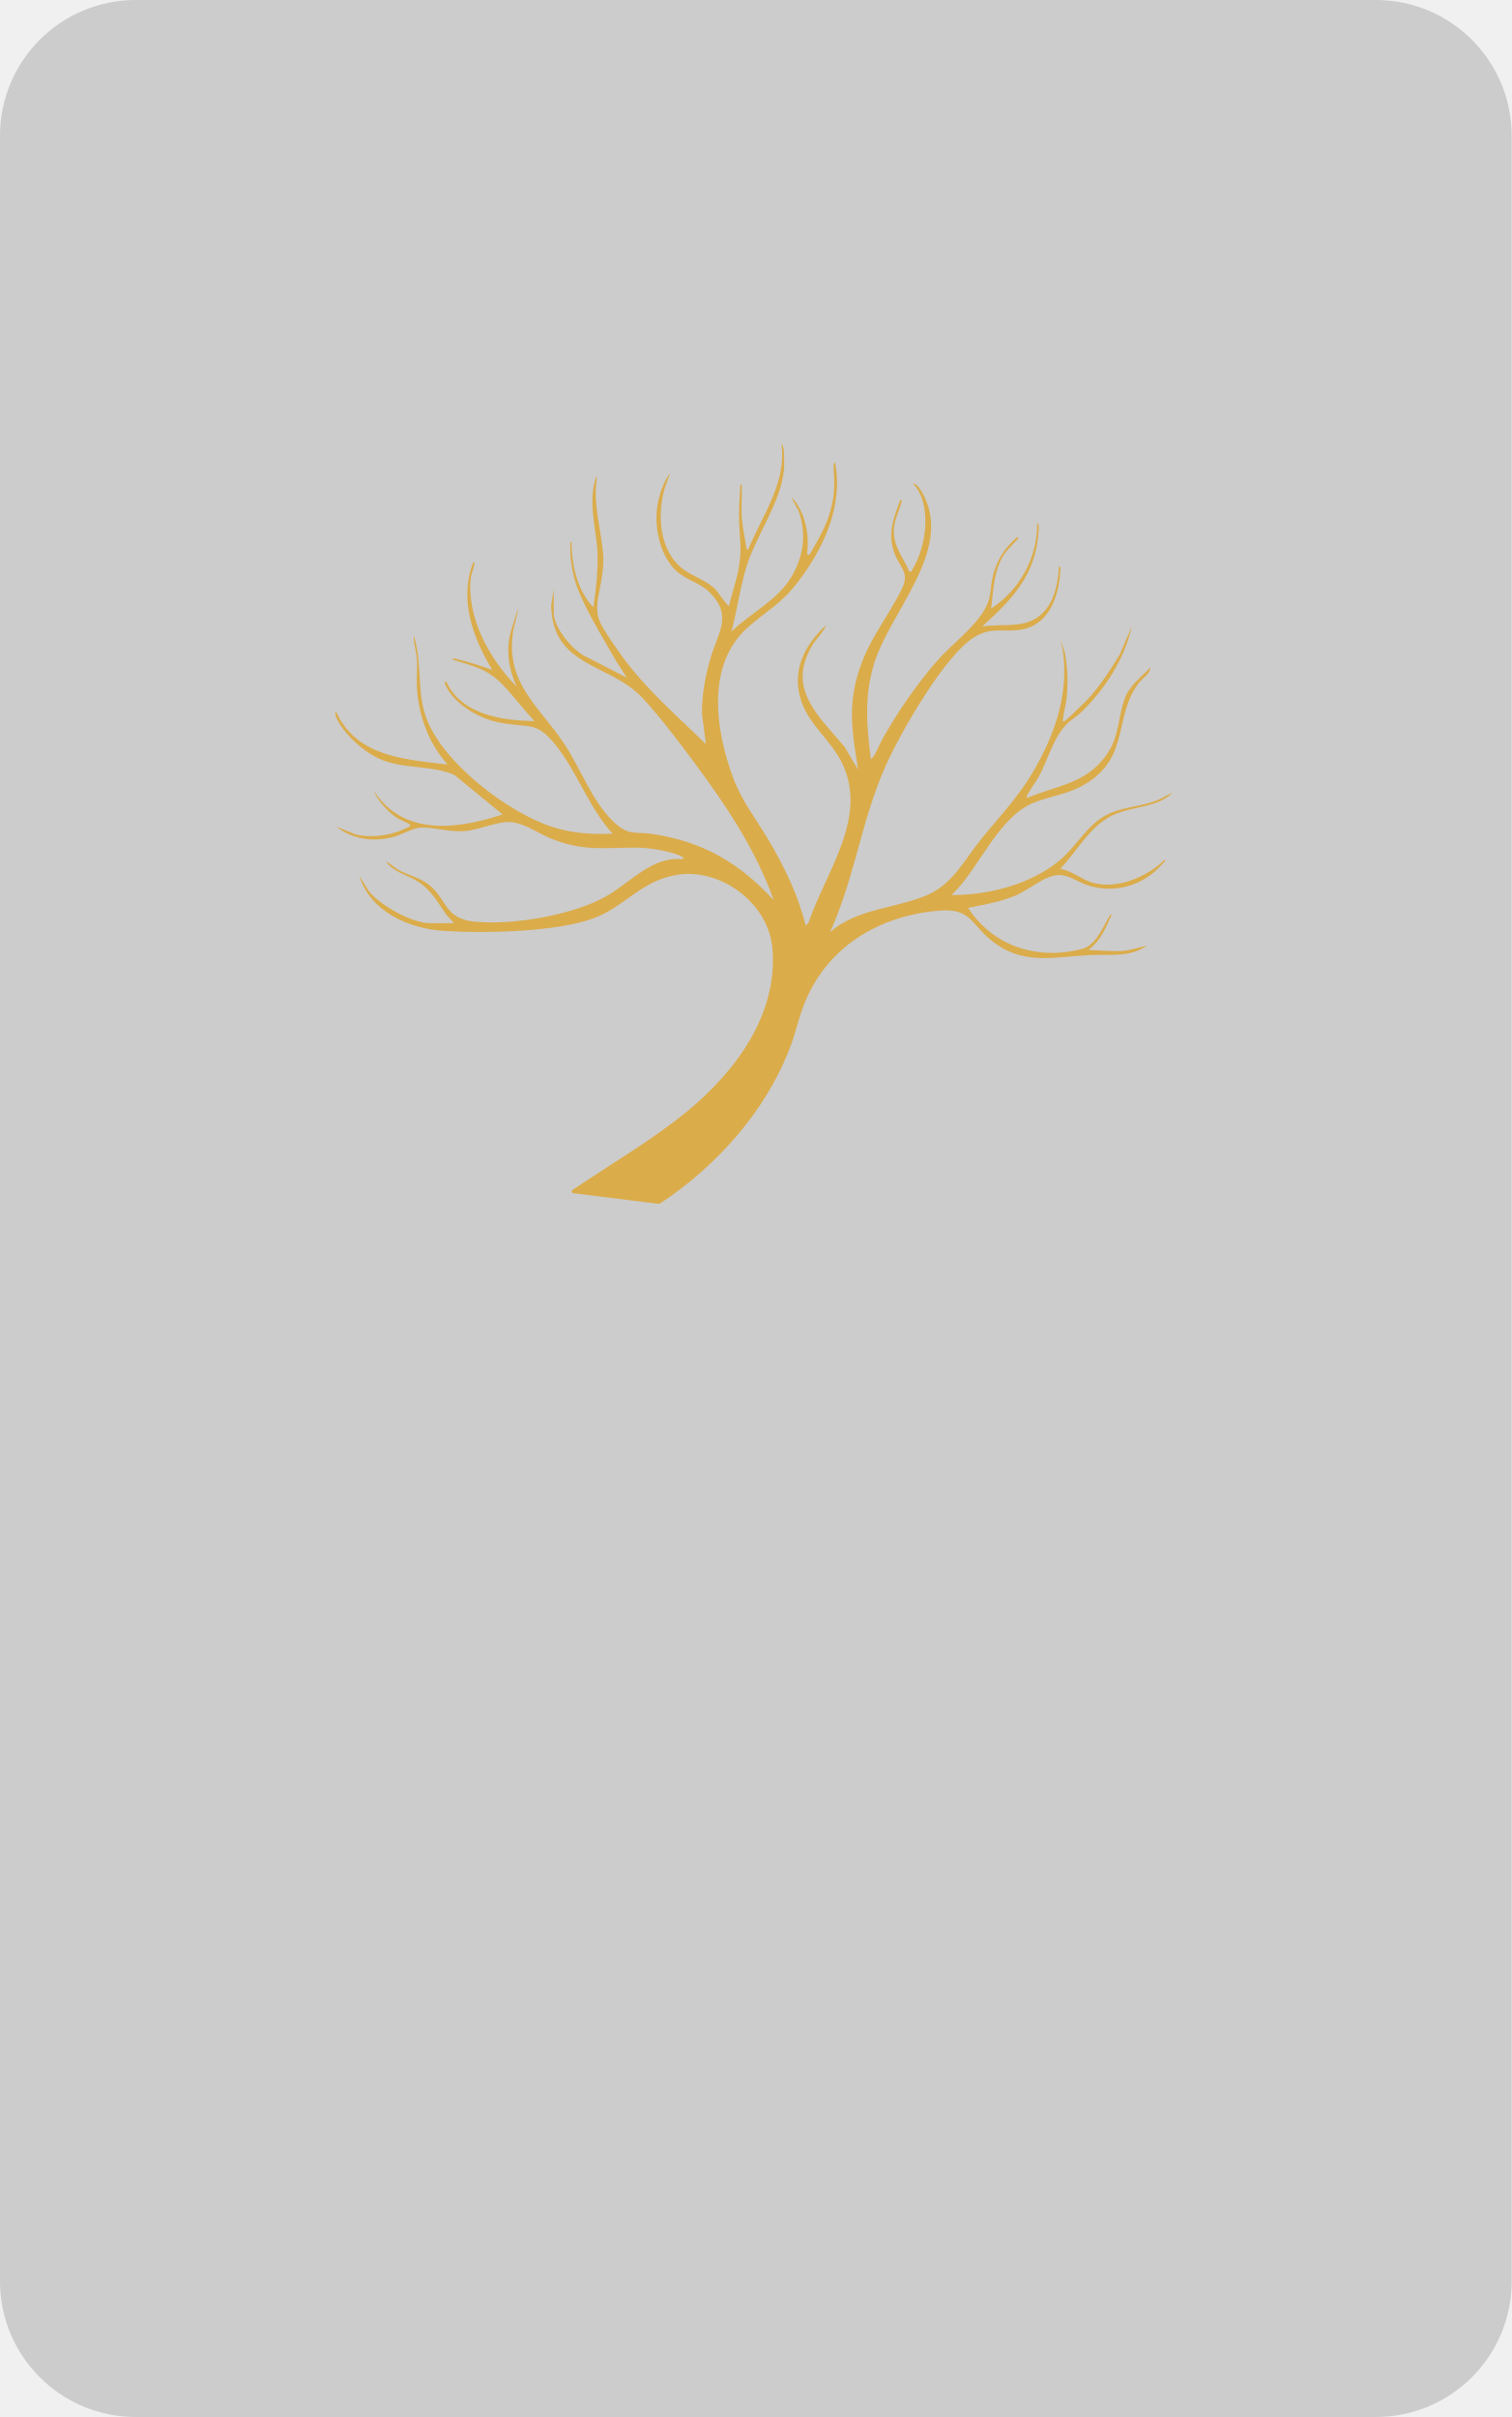
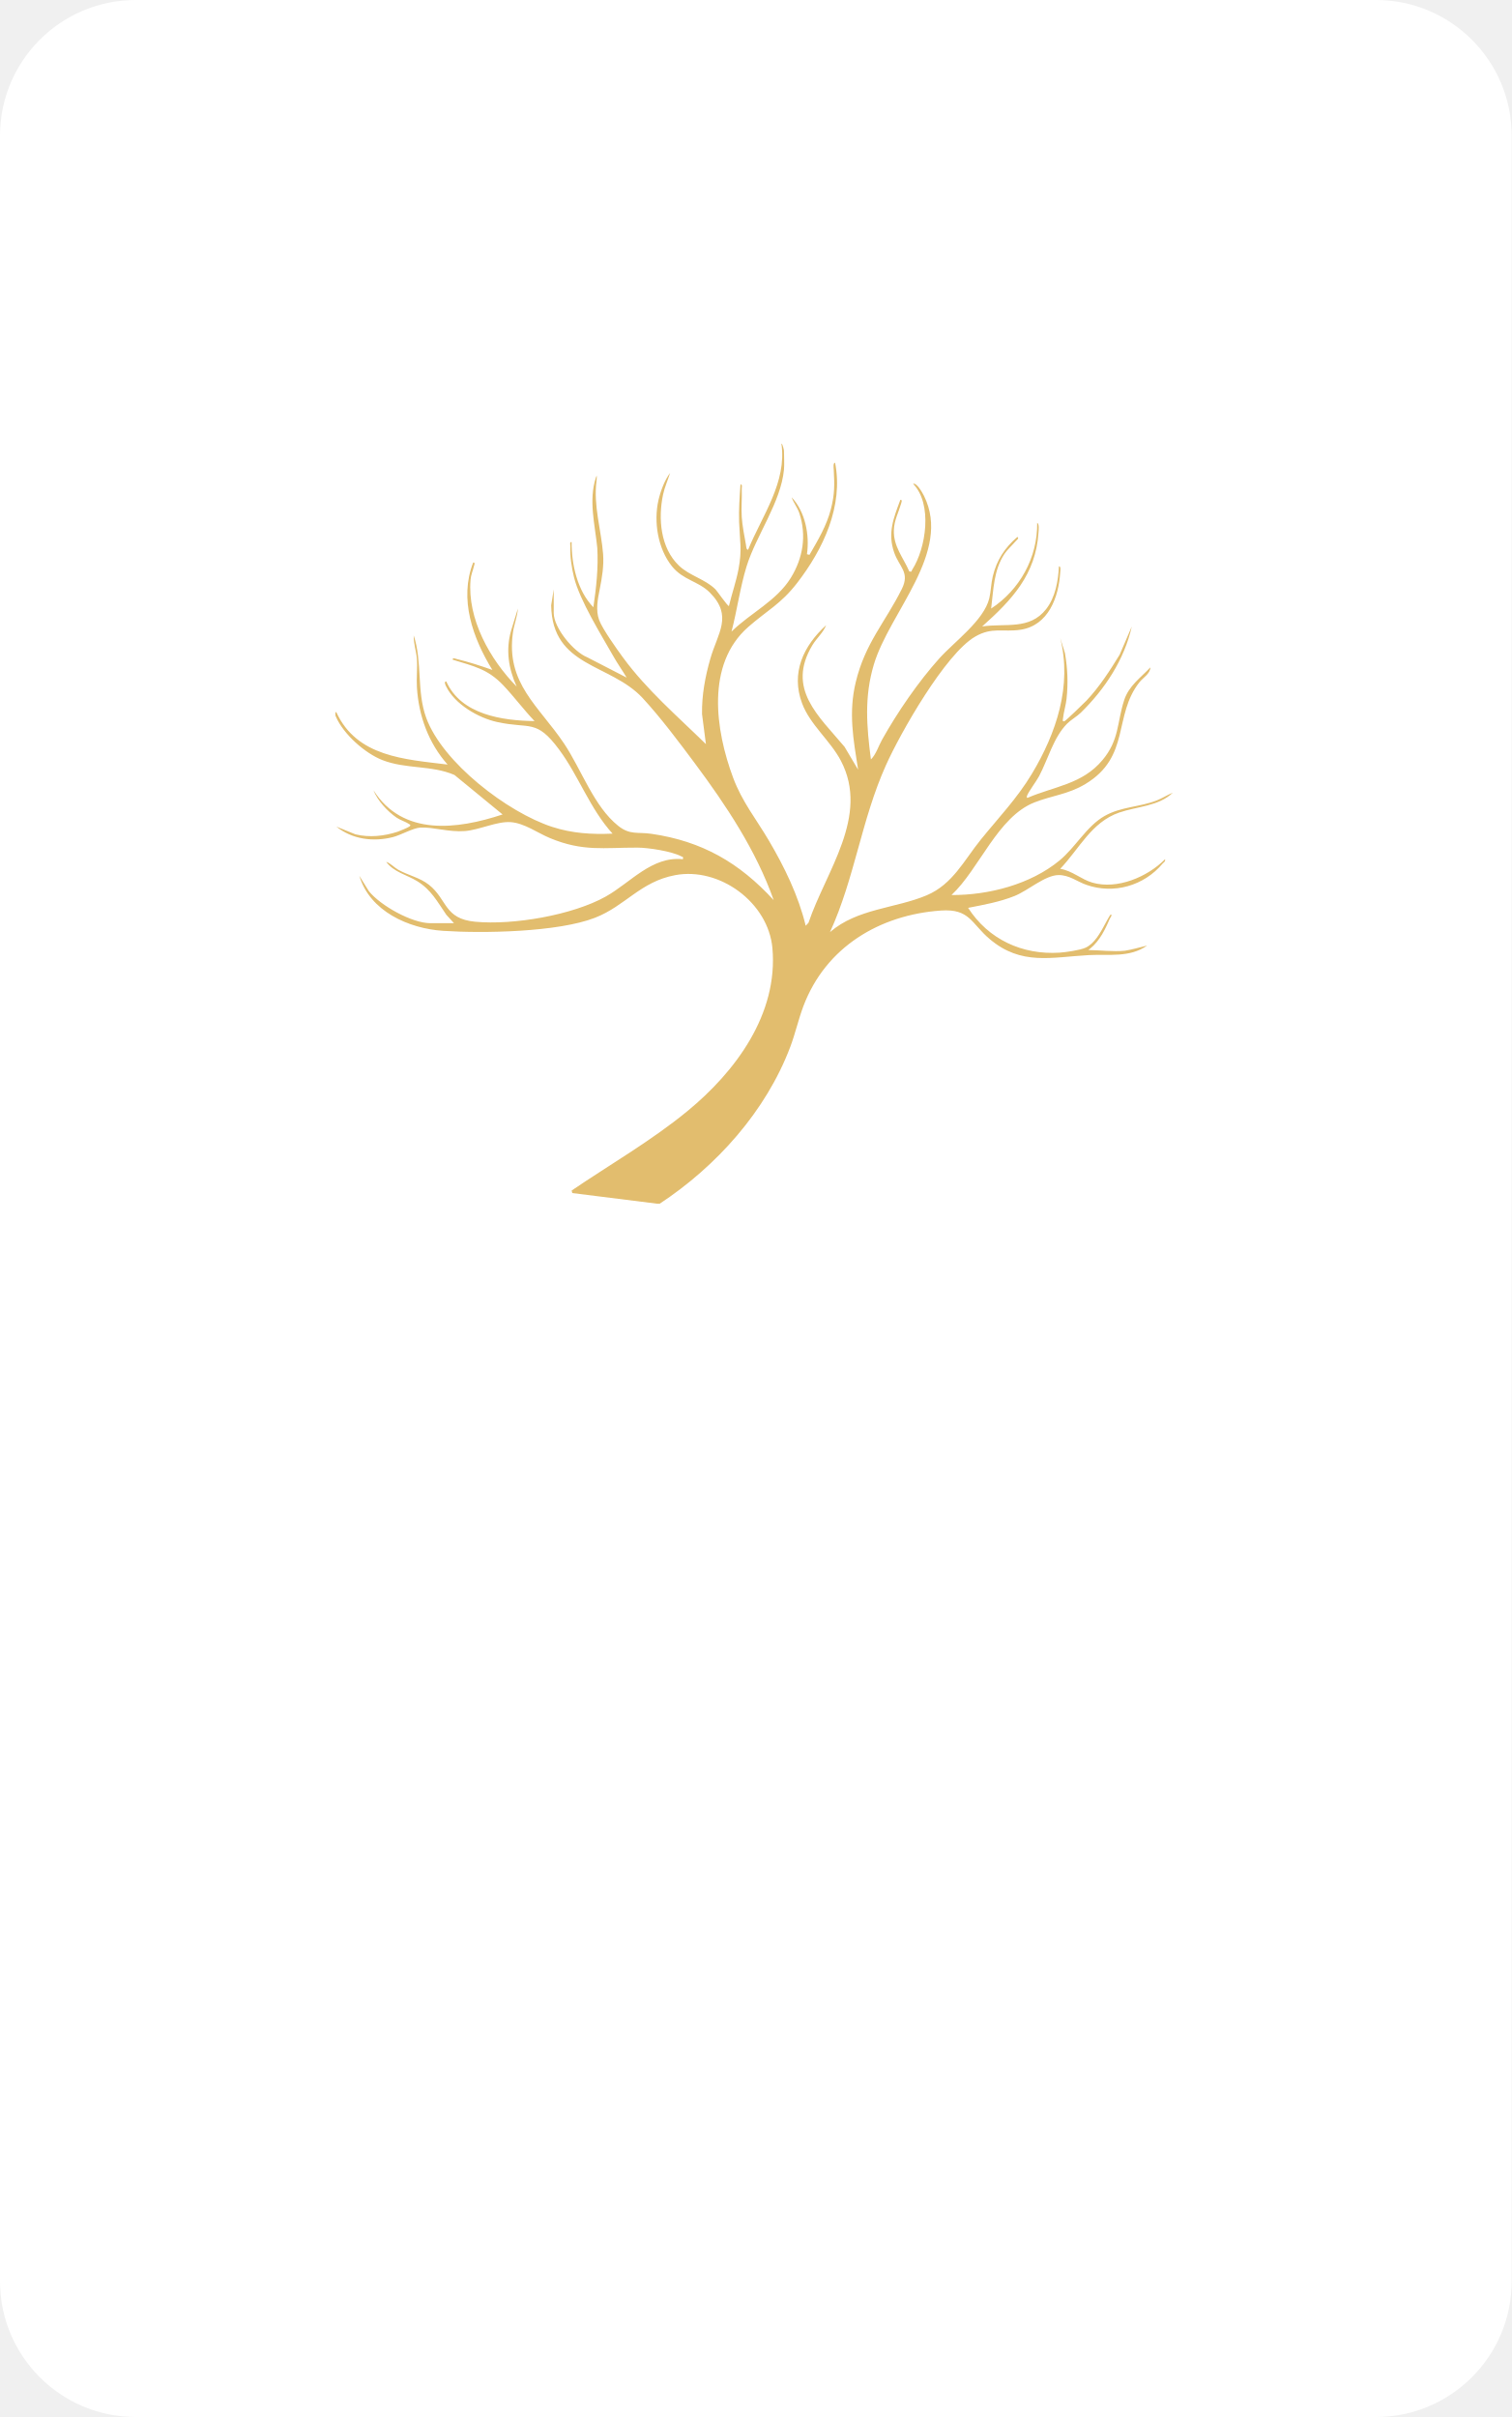
<svg xmlns="http://www.w3.org/2000/svg" width="167" height="267" viewBox="0 0 167 267" fill="none">
-   <rect width="167" height="267" rx="15" fill="#CCCCCC" />
-   <mask id="mask0_985_7430" style="mask-type:alpha" maskUnits="userSpaceOnUse" x="37" y="49" width="93" height="84">
-     <mask id="mask1_985_7430" style="mask-type:luminance" maskUnits="userSpaceOnUse" x="37" y="49" width="93" height="84">
+   <rect width="167" height="267" rx="15" fill="white" />
+   <mask id="mask0_993_10057" style="mask-type:alpha" maskUnits="userSpaceOnUse" x="37" y="49" width="93" height="84">
+     <mask id="mask1_993_10057" style="mask-type:luminance" maskUnits="userSpaceOnUse" x="37" y="49" width="93" height="84">
      <path d="M129.554 49H37V133H129.554V49Z" fill="white" />
    </mask>
-     <g mask="url(#mask1_985_7430)">
+     <g mask="url(#mask1_993_10057)">
      <path d="M86.605 51.896C86.255 55.521 83.53 59.147 82.468 62.594C81.771 64.854 81.418 67.459 80.813 69.768C82.905 67.714 85.801 66.377 87.37 63.823C88.711 61.64 89.119 59.159 88.307 56.692C88.102 56.069 87.667 55.547 87.454 54.933C88.966 56.539 89.449 59.089 89.147 61.22L89.428 61.29C90.361 59.667 91.322 58.076 91.792 56.235C92.219 54.563 92.196 53.575 92.108 51.903C92.099 51.737 92.009 51.119 92.254 51.119C93.2 55.9 90.933 60.68 88.073 64.385C86.24 66.761 84.727 67.44 82.647 69.272C77.966 73.395 79.032 80.658 80.989 85.91C81.981 88.571 83.525 90.455 84.933 92.844C86.663 95.778 88.202 98.941 89.008 102.264L89.316 101.938C91.224 96.262 96.104 90.154 92.894 84.035C91.733 81.821 89.503 80.07 88.616 77.717C87.341 74.331 88.757 71.347 91.266 69.062C90.936 69.902 90.207 70.502 89.741 71.28C86.859 76.095 90.418 79.064 93.3 82.499L94.798 85.027C94.269 81.663 93.723 78.75 94.534 75.367C95.576 71.024 97.8 68.741 99.629 65.061C100.544 63.221 99.352 62.655 98.787 61.047C98.029 58.891 98.719 57.227 99.463 55.217C99.721 55.181 99.581 55.513 99.542 55.648C99.268 56.609 98.79 57.455 98.749 58.533C98.679 60.366 99.777 61.56 100.453 63.127C100.782 63.199 100.679 63.083 100.767 62.946C102.31 60.562 103.043 55.666 100.875 53.449C101.266 53.297 101.891 54.403 102.081 54.786C105.169 61.033 98.275 67.592 96.535 73.412C95.465 76.987 95.738 80.255 96.213 83.897C96.788 83.32 97.055 82.405 97.46 81.683C99.141 78.681 101.468 75.288 103.769 72.733C105.453 70.863 108.69 68.543 109.288 66.102C109.472 65.346 109.483 64.458 109.676 63.664C110.115 61.86 110.989 60.524 112.39 59.314C112.619 59.454 112.344 59.627 112.249 59.739C111.882 60.173 111.292 60.705 110.986 61.159C109.764 62.97 109.761 65.134 109.494 67.225C112.661 65.152 114.626 61.597 114.581 57.76C114.832 57.856 114.74 58.599 114.726 58.825C114.433 63.468 111.78 66.281 108.504 69.202C111.089 68.828 113.739 69.619 115.565 67.293C116.586 65.991 116.908 64.183 116.982 62.563C117.226 62.538 117.137 63.049 117.127 63.203C116.961 65.971 115.826 69.093 112.75 69.564C110.814 69.86 109.613 69.228 107.723 70.33C104.425 72.252 99.499 80.916 97.882 84.508C95.159 90.559 94.436 96.968 91.692 102.97C94.696 100.354 98.971 100.349 102.382 98.898C105.262 97.672 106.495 95.039 108.366 92.731C110.328 90.31 112.362 88.198 113.987 85.495C116.692 80.993 118.458 75.752 117.124 70.475L117.646 72.141C117.946 73.863 118.009 75.448 117.827 77.184C117.753 77.889 117.505 78.672 117.437 79.339C117.424 79.474 117.316 79.782 117.615 79.657C117.767 79.594 119.751 77.685 120.021 77.4C121.452 75.883 122.611 74.088 123.695 72.315L125.033 69.204C124.208 72.879 122.045 76.147 119.385 78.742C118.972 79.145 118.297 79.527 117.893 79.934C116.385 81.451 115.798 83.831 114.794 85.737C114.5 86.296 113.592 87.492 113.451 87.926C113.421 88.018 113.423 88.165 113.519 88.135C116.514 86.848 119.548 86.641 121.788 83.971C123.676 81.719 123.377 79.842 124.194 77.335C124.706 75.763 125.999 74.878 127.084 73.725C127.083 74.41 126.268 74.871 125.886 75.353C122.955 79.053 124.932 83.579 119.905 86.609C118.021 87.744 116.213 87.884 114.298 88.632C110.201 90.233 108.204 95.987 105.113 98.872C109.219 98.891 113.836 97.702 117.048 95.055C118.822 93.594 120.048 91.259 122.024 90.141C123.863 89.1 125.863 89.173 127.793 88.421C128.409 88.181 128.947 87.816 129.555 87.572C128.022 89.07 125.571 89.088 123.627 89.766C120.569 90.833 119.238 93.758 117.123 95.978C118.426 96.17 119.45 97.149 120.683 97.503C123.428 98.29 126.768 96.874 128.706 94.917C128.768 95.182 128.559 95.254 128.425 95.412C126.379 97.846 123.048 98.812 120.016 97.746C118.979 97.381 118.12 96.652 116.933 96.667C115.431 96.687 113.594 98.372 112.073 98.981C110.442 99.634 108.669 99.954 106.95 100.288C109.189 103.768 112.927 105.504 117.057 105.237C117.737 105.193 119.318 104.964 119.907 104.696C120.031 104.64 120.149 104.572 120.261 104.497C120.375 104.42 120.483 104.334 120.585 104.243C120.689 104.149 120.787 104.048 120.88 103.943C120.976 103.835 121.066 103.723 121.152 103.607C121.24 103.489 121.323 103.367 121.404 103.244C121.485 103.119 121.563 102.991 121.639 102.862C121.715 102.733 121.789 102.603 121.862 102.472C121.934 102.342 122.004 102.212 122.075 102.081C122.144 101.954 122.213 101.827 122.284 101.7C122.351 101.578 122.419 101.457 122.49 101.337C122.553 101.238 122.617 101.106 122.696 101.026C122.712 101.015 122.73 101.02 122.748 101.025C122.755 101.032 122.773 101.049 122.773 101.059C122.789 101.09 122.783 101.115 122.783 101.148C122.769 101.217 122.726 101.278 122.687 101.335C122.633 101.415 122.59 101.501 122.552 101.59C122.518 101.672 122.484 101.753 122.449 101.834C122.379 101.992 122.308 102.149 122.234 102.304C122.16 102.459 122.083 102.613 122.003 102.765C121.923 102.917 121.839 103.067 121.751 103.214C121.664 103.36 121.572 103.504 121.474 103.644C121.377 103.784 121.275 103.921 121.168 104.052C121.06 104.184 120.947 104.311 120.827 104.432C120.707 104.554 120.581 104.67 120.448 104.778C120.413 104.807 120.377 104.836 120.341 104.864C120.323 104.878 120.304 104.893 120.285 104.907C120.276 104.913 120.267 104.92 120.258 104.927C120.253 104.931 120.237 104.947 120.231 104.947C121.562 104.964 122.955 105.154 124.268 105.025C125.071 104.903 125.851 104.66 126.642 104.474L126.729 104.453C124.803 105.818 122.466 105.39 120.295 105.508C116.133 105.735 112.836 106.685 109.35 103.749C107.276 102.002 107.146 100.36 103.93 100.587C97.144 101.066 91.217 104.641 88.76 111.13C88.21 112.58 87.865 114.154 87.314 115.618C84.631 122.745 79.136 128.856 72.837 133L63.222 131.794L63.152 131.513C67.405 128.629 71.954 126.015 75.934 122.747C81.257 118.374 85.98 112.032 85.331 104.739C84.882 99.707 79.504 95.752 74.588 96.676C70.734 97.4 69.093 100.075 65.731 101.383C61.635 102.977 53.396 103.124 48.953 102.828C45.142 102.574 40.867 100.668 39.699 96.755L40.756 98.451C42.034 100.04 45.503 101.981 47.539 101.981H50.153L49.31 101.058C48.312 99.605 47.645 98.306 46.098 97.347C44.966 96.645 43.481 96.343 42.665 95.201C43.161 95.372 43.503 95.798 43.983 96.071C45.089 96.7 46.387 96.943 47.395 97.746C49.441 99.377 49.041 101.496 52.502 101.822C56.679 102.215 63.236 101.102 66.919 99.039C69.666 97.5 72.016 94.551 75.442 94.916C75.501 94.598 75.429 94.691 75.263 94.601C74.225 94.038 71.617 93.638 70.43 93.635C66.698 93.624 64.413 94.1 60.754 92.581C59.395 92.017 57.943 90.939 56.439 90.821C54.924 90.703 52.982 91.676 51.352 91.806C49.621 91.945 47.79 91.341 46.443 91.42C45.62 91.468 44.311 92.241 43.401 92.474C41.24 93.027 38.919 92.724 37.155 91.314L39.269 92.167C40.807 92.541 42.443 92.368 43.934 91.877C44.149 91.806 45.084 91.416 45.209 91.315C45.371 91.185 45.388 91.157 45.206 91.034C44.837 90.782 44.21 90.597 43.804 90.316C42.8 89.624 41.697 88.431 41.253 87.288C44.491 92.411 50.513 91.632 55.522 89.971L50.206 85.609C47.669 84.511 44.834 84.979 42.244 83.965C40.316 83.21 37.954 81.111 37.122 79.197C37.068 79.072 36.862 78.651 37.153 78.67C39.412 83.608 44.7 83.875 49.447 84.46C47.337 82.078 46.25 79.086 46.057 75.913C45.995 74.891 46.126 73.827 46.054 72.807C45.993 71.938 45.669 71.062 45.703 70.191C46.679 73.133 46.013 76.336 47.077 79.273C48.877 84.243 56.084 89.746 61.002 91.344C63.21 92.061 65.359 92.19 67.672 92.09C65.175 89.351 63.957 85.759 61.77 82.806C59.228 79.375 58.574 80.563 54.925 79.761C52.824 79.299 50.236 77.79 49.274 75.804C49.214 75.68 49.011 75.263 49.303 75.279C50.93 78.935 55.45 79.607 59.054 79.657C57.868 78.414 56.767 76.935 55.594 75.7C53.872 73.887 52.334 73.599 50.013 72.875C49.98 72.613 50.301 72.763 50.443 72.798C51.772 73.121 53.103 73.55 54.392 74.005C52.236 70.498 50.692 66.197 52.274 62.14C52.539 62.109 52.383 62.425 52.35 62.569C52.234 63.081 52.035 63.465 51.985 64.041C51.606 68.364 54.134 72.859 57.075 75.844C56.178 73.85 55.851 71.785 56.466 69.653L57.216 67.226C57.152 68.125 56.797 68.968 56.669 69.856C55.856 75.486 59.547 78.006 62.307 82.127C64.241 85.014 65.604 89.091 68.311 91.241C69.598 92.263 70.445 91.889 71.963 92.109C77.56 92.922 81.685 95.305 85.473 99.438C83.53 93.947 80.231 88.983 76.771 84.335C75.038 82.008 72.951 79.223 70.995 77.113C67.419 73.259 61.004 73.737 60.891 66.872L61.173 65.106V67.72C61.173 69.354 63.358 72.007 64.893 72.618L69.226 74.853C68.767 74.076 68.236 73.334 67.79 72.547C66.432 70.159 64.045 66.324 63.416 63.782C63.15 62.709 62.961 61.474 63.01 60.371C63.018 60.199 62.902 59.846 63.15 59.879C63.132 62.362 63.792 65.277 65.552 67.084C65.871 64.901 66.113 62.728 65.983 60.508C65.726 57.949 65.01 55.294 65.823 52.778C65.88 52.593 65.918 52.526 65.928 52.593C65.94 52.656 65.926 52.844 65.901 53.116C65.538 55.835 66.412 58.517 66.627 61.202C66.724 62.518 66.508 63.824 66.248 65.111C66.029 66.199 65.791 67.42 66.19 68.496C66.556 69.483 68.145 71.707 68.829 72.639C71.456 76.219 74.832 79.112 77.985 82.201L77.556 78.887C77.518 76.793 77.906 74.734 78.481 72.736C79.292 69.92 80.993 68.043 78.415 65.455C77.16 64.195 75.471 64.093 74.24 62.564C72.679 60.624 72.196 57.662 72.74 55.267C72.96 54.295 73.424 53.021 74.029 52.249C73.777 53.048 73.422 53.819 73.248 54.646C72.692 57.282 72.954 60.532 75.016 62.495C76.18 63.603 77.891 63.968 79.045 65.107C79.204 65.263 80.423 67.024 80.528 66.942C80.853 65.575 81.331 64.232 81.591 62.847C81.994 60.701 81.729 59.739 81.654 57.694C81.603 56.298 81.708 54.909 81.802 53.521C82.049 53.488 81.935 53.842 81.942 54.014C81.984 55.036 81.873 56.111 81.944 57.122C82.008 58.052 82.236 59.254 82.409 60.19C82.437 60.344 82.438 60.751 82.647 60.725C84.192 56.962 86.953 53.271 86.323 49C86.455 48.992 86.605 49.735 86.605 49.776C86.605 50.449 86.667 51.247 86.605 51.896Z" fill="black" />
    </g>
  </mask>
-   <g mask="url(#mask0_985_7430)">
-     <path d="M155.538 43.066H28.382V177.005H155.538V43.066Z" fill="#DBAC4A" />
+   <g mask="url(#mask0_993_10057)">
+     <path d="M155.538 43.066H28.382V177.005H155.538V43.066Z" fill="#DBAC4A" fill-opacity="0.8" />
  </g>
</svg>
